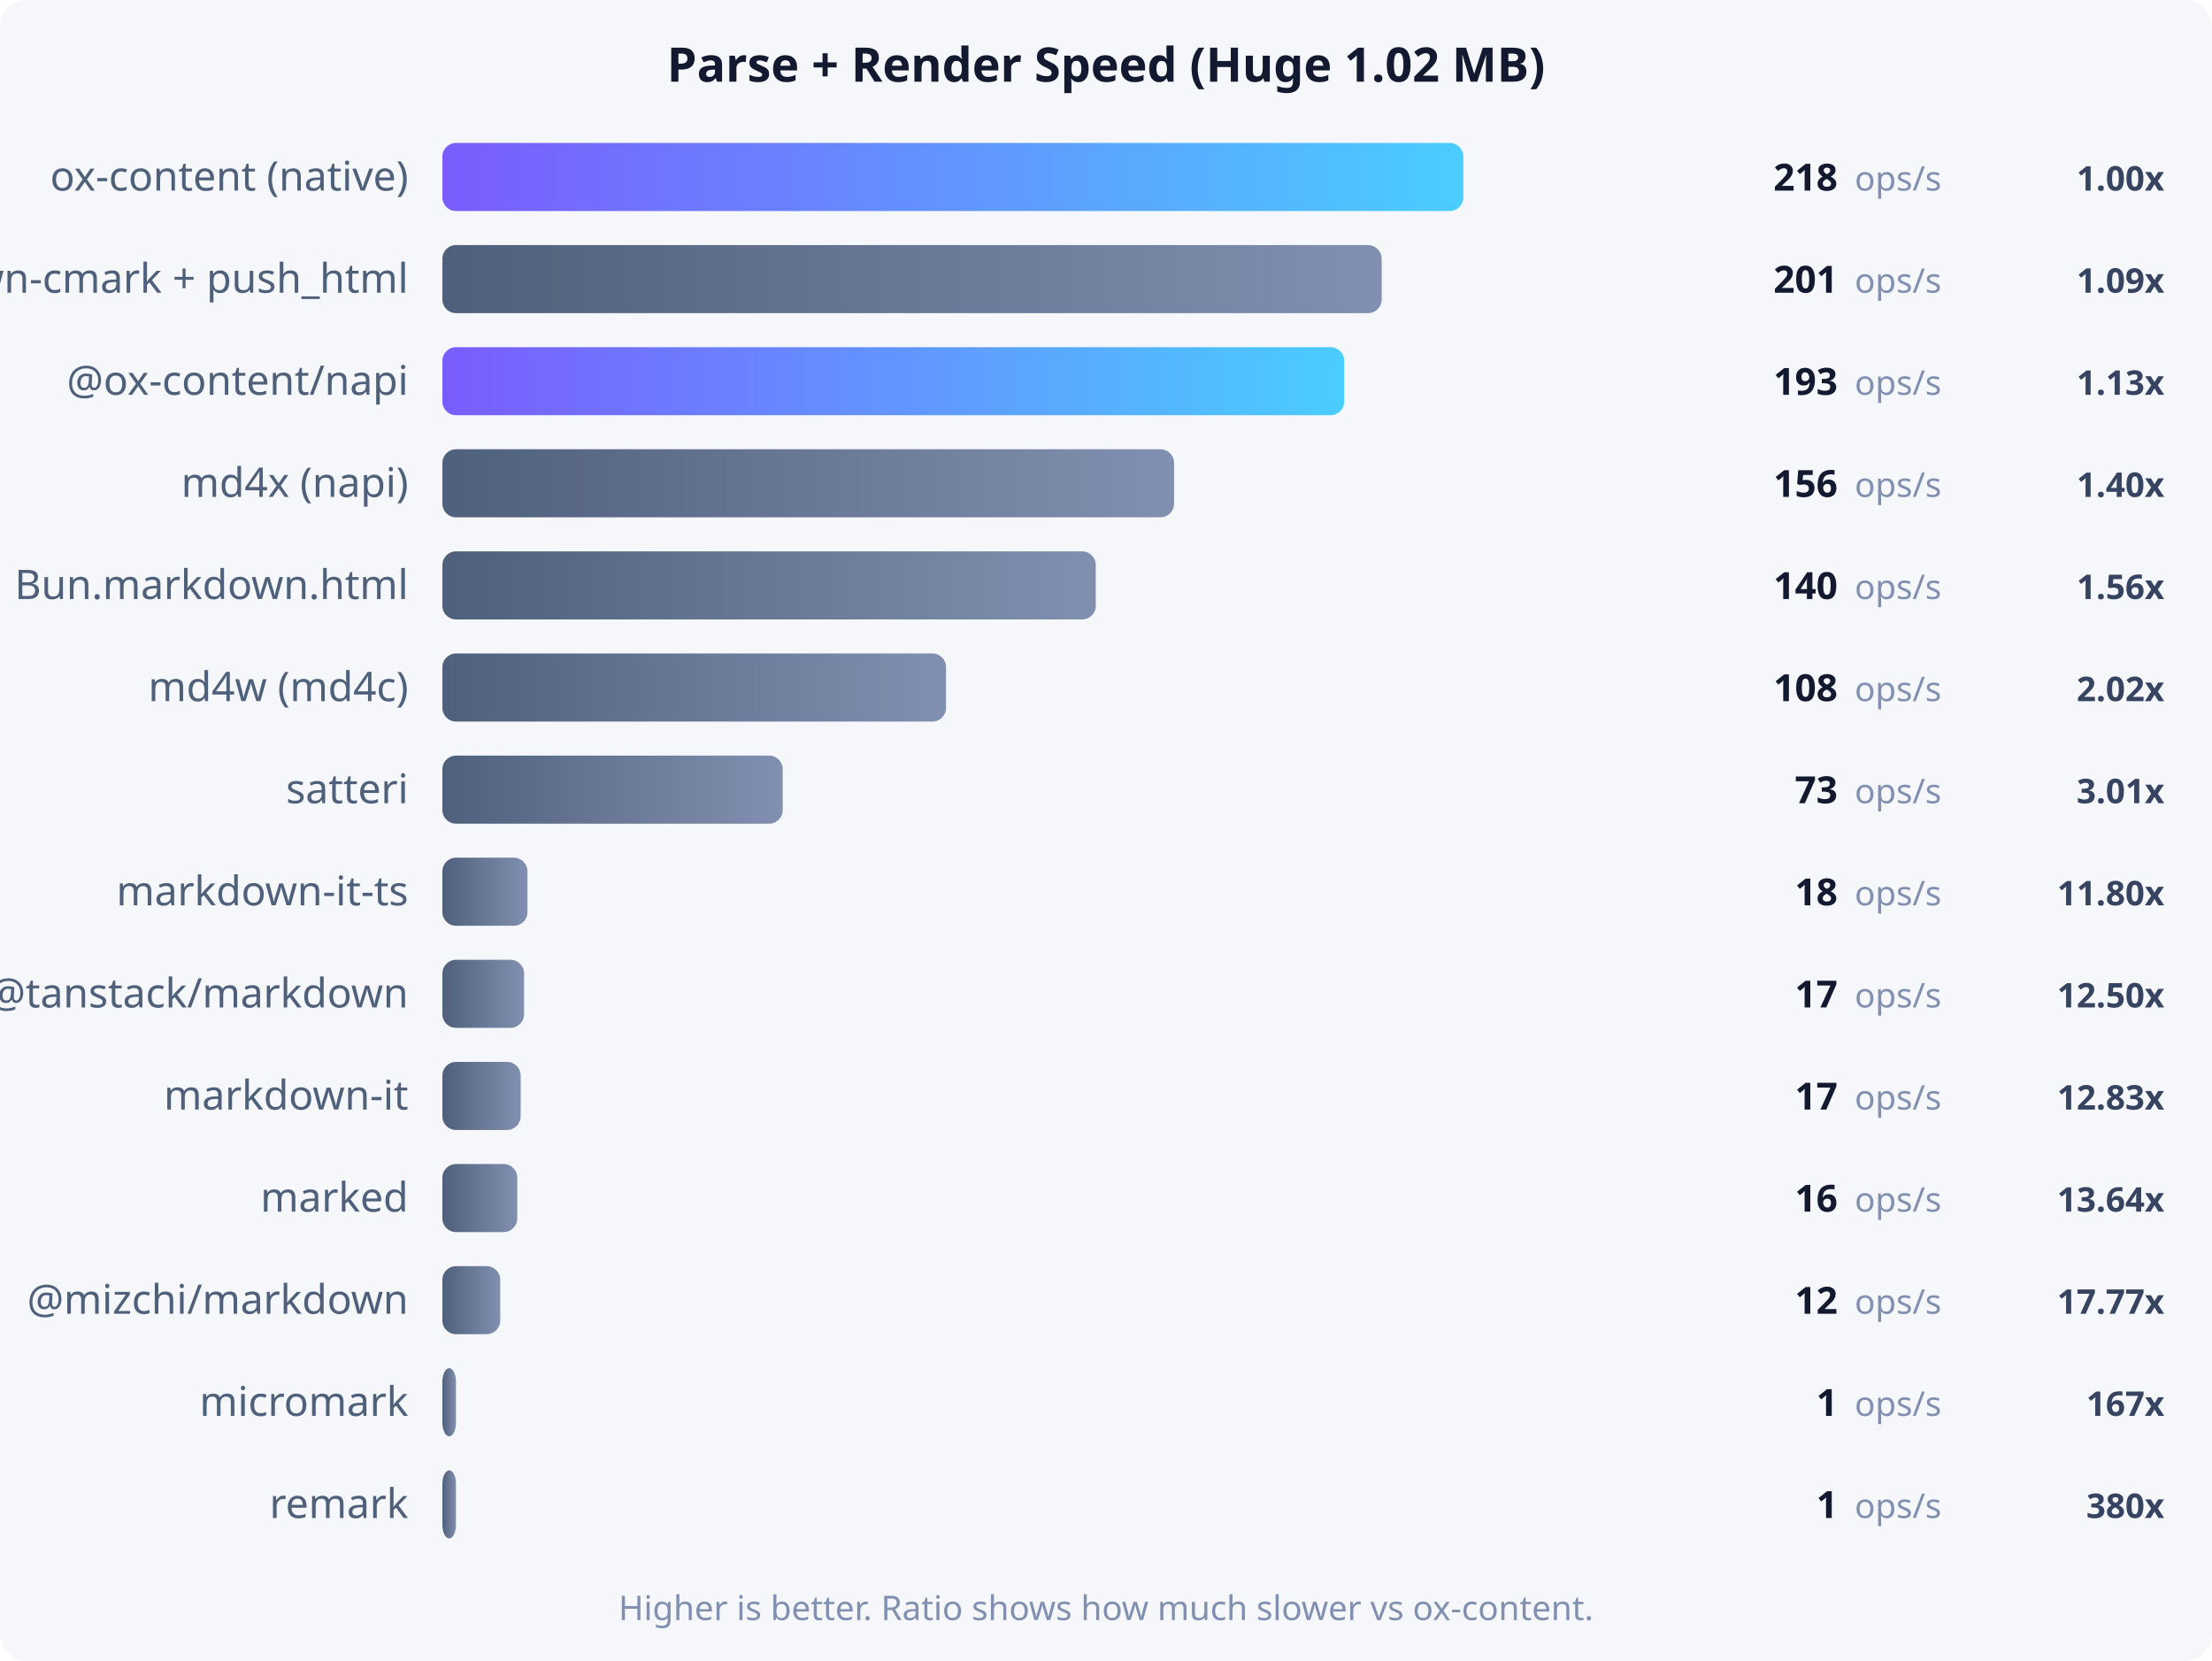
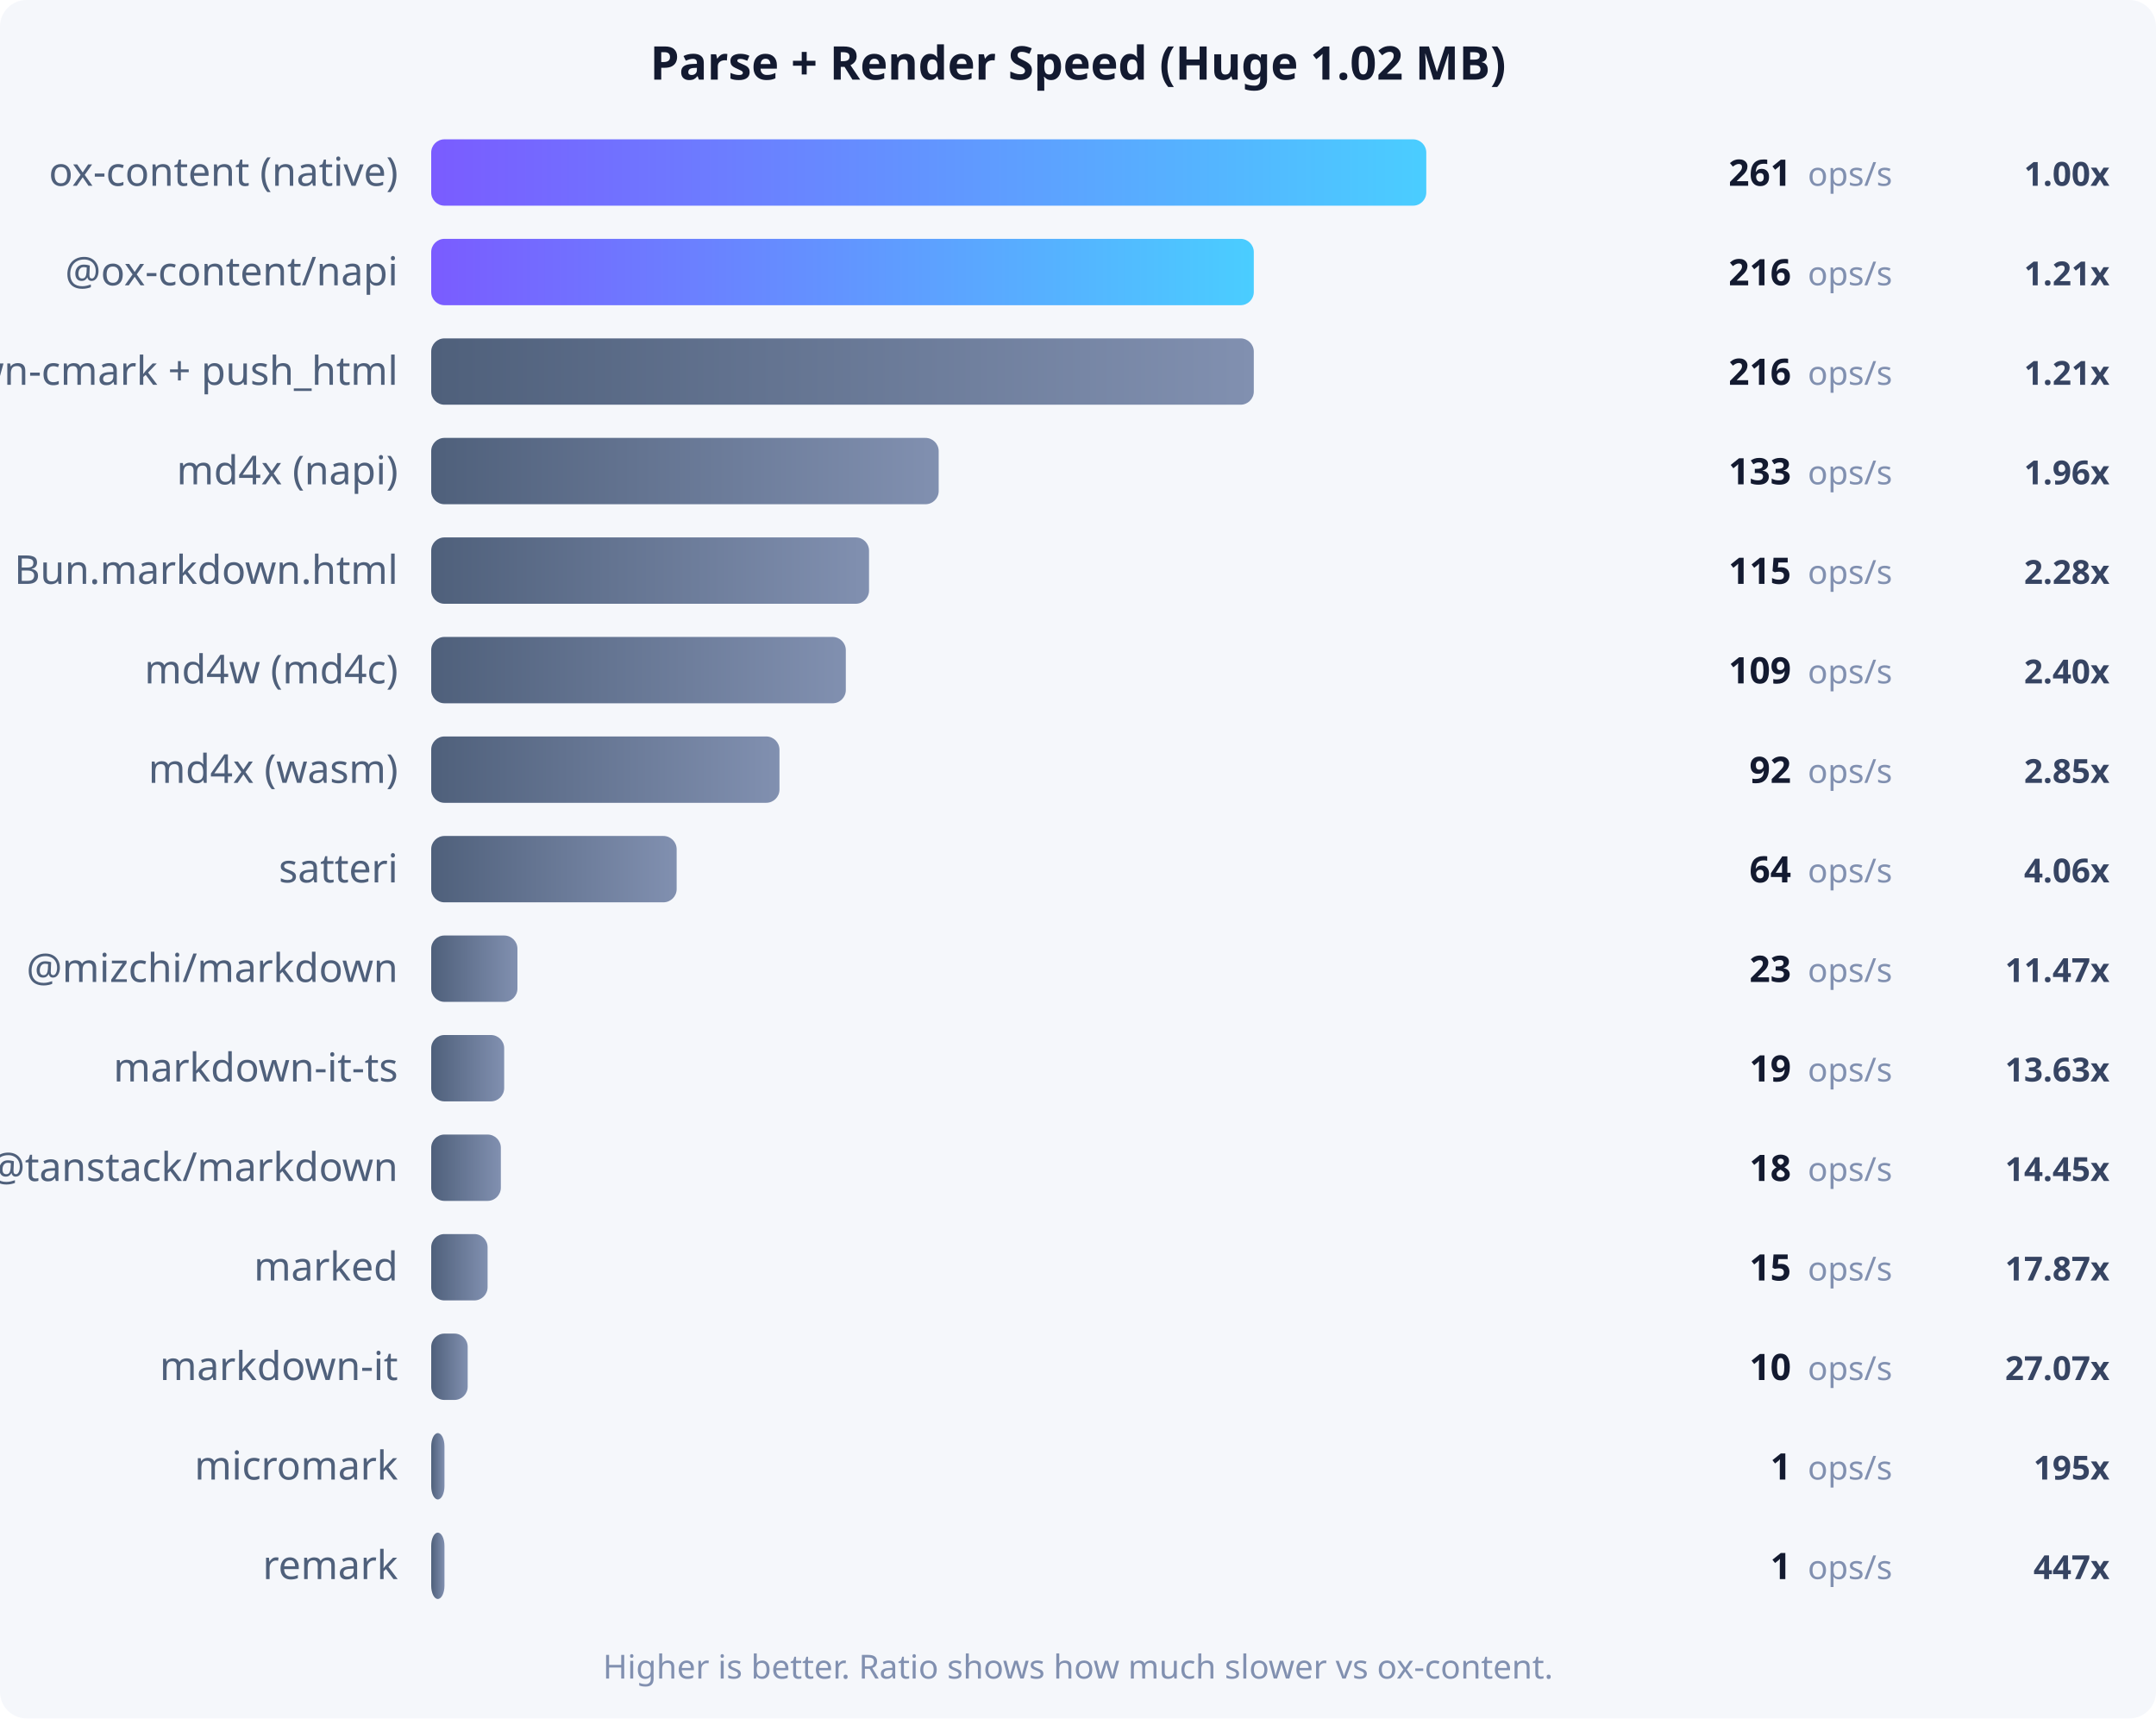
- <svg xmlns="http://www.w3.org/2000/svg" viewBox="0 0 650 488">
+ <svg xmlns="http://www.w3.org/2000/svg" viewBox="0 0 650 518">
  <defs>
    <linearGradient id="oxGrad" x1="0%" y1="0%" x2="100%" y2="0%">
      <stop offset="0%" style="stop-color:#7a5cff" />
      <stop offset="100%" style="stop-color:#4acdff" />
    </linearGradient>
    <linearGradient id="grayGrad" x1="0%" y1="0%" x2="100%" y2="0%">
      <stop offset="0%" style="stop-color:#4f607b" />
      <stop offset="100%" style="stop-color:#8190b0" />
    </linearGradient>
  </defs>
  <style>
    .title { font: bold 14px IBM Plex Sans, system-ui, sans-serif; fill: #131a30; }
    .label { font: 12px IBM Plex Sans, system-ui, sans-serif; fill: #4f607b; }
    .value { font: bold 11px IBM Plex Sans, system-ui, sans-serif; fill: #131a30; }
    .unit { font: 10px IBM Plex Sans, system-ui, sans-serif; fill: #8190b0; }
    .ratio { font: bold 10px IBM Plex Sans, system-ui, sans-serif; fill: #364462; }
  </style>
-   <rect width="650" height="488" fill="#f5f7fb" rx="8" />
+   <rect width="650" height="518" fill="#f5f7fb" rx="8" />
  <text x="325" y="24" text-anchor="middle" class="title">Parse + Render Speed (Huge 1.02 MB)</text>
  <text x="120" y="56" text-anchor="end" class="label">ox-content (native)</text>
  <rect x="130" y="42" width="300" height="20" rx="4" fill="url(#oxGrad)" />
-   <text x="540" y="56" text-anchor="end" class="value">218</text>
+   <text x="540" y="56" text-anchor="end" class="value">261</text>
  <text x="545" y="56" class="unit">ops/s</text>
  <text x="636" y="56" text-anchor="end" class="ratio">1.00x</text>
-   <text x="120" y="86" text-anchor="end" class="label">pulldown-cmark + push_html</text>
-   <rect x="130" y="72" width="276" height="20" rx="4" fill="url(#grayGrad)" />
-   <text x="540" y="86" text-anchor="end" class="value">201</text>
+   <text x="120" y="86" text-anchor="end" class="label">@ox-content/napi</text>
+   <rect x="130" y="72" width="248" height="20" rx="4" fill="url(#oxGrad)" />
+   <text x="540" y="86" text-anchor="end" class="value">216</text>
  <text x="545" y="86" class="unit">ops/s</text>
-   <text x="636" y="86" text-anchor="end" class="ratio">1.09x</text>
-   <text x="120" y="116" text-anchor="end" class="label">@ox-content/napi</text>
-   <rect x="130" y="102" width="265" height="20" rx="4" fill="url(#oxGrad)" />
-   <text x="540" y="116" text-anchor="end" class="value">193</text>
+   <text x="636" y="86" text-anchor="end" class="ratio">1.21x</text>
+   <text x="120" y="116" text-anchor="end" class="label">pulldown-cmark + push_html</text>
+   <rect x="130" y="102" width="248" height="20" rx="4" fill="url(#grayGrad)" />
+   <text x="540" y="116" text-anchor="end" class="value">216</text>
  <text x="545" y="116" class="unit">ops/s</text>
-   <text x="636" y="116" text-anchor="end" class="ratio">1.13x</text>
+   <text x="636" y="116" text-anchor="end" class="ratio">1.21x</text>
  <text x="120" y="146" text-anchor="end" class="label">md4x (napi)</text>
-   <rect x="130" y="132" width="215" height="20" rx="4" fill="url(#grayGrad)" />
-   <text x="540" y="146" text-anchor="end" class="value">156</text>
+   <rect x="130" y="132" width="153" height="20" rx="4" fill="url(#grayGrad)" />
+   <text x="540" y="146" text-anchor="end" class="value">133</text>
  <text x="545" y="146" class="unit">ops/s</text>
-   <text x="636" y="146" text-anchor="end" class="ratio">1.40x</text>
+   <text x="636" y="146" text-anchor="end" class="ratio">1.96x</text>
  <text x="120" y="176" text-anchor="end" class="label">Bun.markdown.html</text>
-   <rect x="130" y="162" width="192" height="20" rx="4" fill="url(#grayGrad)" />
-   <text x="540" y="176" text-anchor="end" class="value">140</text>
+   <rect x="130" y="162" width="132" height="20" rx="4" fill="url(#grayGrad)" />
+   <text x="540" y="176" text-anchor="end" class="value">115</text>
  <text x="545" y="176" class="unit">ops/s</text>
-   <text x="636" y="176" text-anchor="end" class="ratio">1.56x</text>
+   <text x="636" y="176" text-anchor="end" class="ratio">2.28x</text>
  <text x="120" y="206" text-anchor="end" class="label">md4w (md4c)</text>
-   <rect x="130" y="192" width="148" height="20" rx="4" fill="url(#grayGrad)" />
-   <text x="540" y="206" text-anchor="end" class="value">108</text>
+   <rect x="130" y="192" width="125" height="20" rx="4" fill="url(#grayGrad)" />
+   <text x="540" y="206" text-anchor="end" class="value">109</text>
  <text x="545" y="206" class="unit">ops/s</text>
-   <text x="636" y="206" text-anchor="end" class="ratio">2.02x</text>
-   <text x="120" y="236" text-anchor="end" class="label">satteri</text>
-   <rect x="130" y="222" width="100" height="20" rx="4" fill="url(#grayGrad)" />
-   <text x="540" y="236" text-anchor="end" class="value">73</text>
+   <text x="636" y="206" text-anchor="end" class="ratio">2.40x</text>
+   <text x="120" y="236" text-anchor="end" class="label">md4x (wasm)</text>
+   <rect x="130" y="222" width="105" height="20" rx="4" fill="url(#grayGrad)" />
+   <text x="540" y="236" text-anchor="end" class="value">92</text>
  <text x="545" y="236" class="unit">ops/s</text>
-   <text x="636" y="236" text-anchor="end" class="ratio">3.01x</text>
-   <text x="120" y="266" text-anchor="end" class="label">markdown-it-ts</text>
-   <rect x="130" y="252" width="25" height="20" rx="4" fill="url(#grayGrad)" />
-   <text x="540" y="266" text-anchor="end" class="value">18</text>
+   <text x="636" y="236" text-anchor="end" class="ratio">2.85x</text>
+   <text x="120" y="266" text-anchor="end" class="label">satteri</text>
+   <rect x="130" y="252" width="74" height="20" rx="4" fill="url(#grayGrad)" />
+   <text x="540" y="266" text-anchor="end" class="value">64</text>
  <text x="545" y="266" class="unit">ops/s</text>
-   <text x="636" y="266" text-anchor="end" class="ratio">11.80x</text>
-   <text x="120" y="296" text-anchor="end" class="label">@tanstack/markdown</text>
-   <rect x="130" y="282" width="24" height="20" rx="4" fill="url(#grayGrad)" />
-   <text x="540" y="296" text-anchor="end" class="value">17</text>
+   <text x="636" y="266" text-anchor="end" class="ratio">4.06x</text>
+   <text x="120" y="296" text-anchor="end" class="label">@mizchi/markdown</text>
+   <rect x="130" y="282" width="26" height="20" rx="4" fill="url(#grayGrad)" />
+   <text x="540" y="296" text-anchor="end" class="value">23</text>
  <text x="545" y="296" class="unit">ops/s</text>
-   <text x="636" y="296" text-anchor="end" class="ratio">12.50x</text>
-   <text x="120" y="326" text-anchor="end" class="label">markdown-it</text>
-   <rect x="130" y="312" width="23" height="20" rx="4" fill="url(#grayGrad)" />
-   <text x="540" y="326" text-anchor="end" class="value">17</text>
+   <text x="636" y="296" text-anchor="end" class="ratio">11.47x</text>
+   <text x="120" y="326" text-anchor="end" class="label">markdown-it-ts</text>
+   <rect x="130" y="312" width="22" height="20" rx="4" fill="url(#grayGrad)" />
+   <text x="540" y="326" text-anchor="end" class="value">19</text>
  <text x="545" y="326" class="unit">ops/s</text>
-   <text x="636" y="326" text-anchor="end" class="ratio">12.83x</text>
-   <text x="120" y="356" text-anchor="end" class="label">marked</text>
-   <rect x="130" y="342" width="22" height="20" rx="4" fill="url(#grayGrad)" />
-   <text x="540" y="356" text-anchor="end" class="value">16</text>
+   <text x="636" y="326" text-anchor="end" class="ratio">13.63x</text>
+   <text x="120" y="356" text-anchor="end" class="label">@tanstack/markdown</text>
+   <rect x="130" y="342" width="21" height="20" rx="4" fill="url(#grayGrad)" />
+   <text x="540" y="356" text-anchor="end" class="value">18</text>
  <text x="545" y="356" class="unit">ops/s</text>
-   <text x="636" y="356" text-anchor="end" class="ratio">13.64x</text>
-   <text x="120" y="386" text-anchor="end" class="label">@mizchi/markdown</text>
+   <text x="636" y="356" text-anchor="end" class="ratio">14.45x</text>
+   <text x="120" y="386" text-anchor="end" class="label">marked</text>
  <rect x="130" y="372" width="17" height="20" rx="4" fill="url(#grayGrad)" />
-   <text x="540" y="386" text-anchor="end" class="value">12</text>
+   <text x="540" y="386" text-anchor="end" class="value">15</text>
  <text x="545" y="386" class="unit">ops/s</text>
-   <text x="636" y="386" text-anchor="end" class="ratio">17.77x</text>
-   <text x="120" y="416" text-anchor="end" class="label">micromark</text>
-   <rect x="130" y="402" width="4" height="20" rx="4" fill="url(#grayGrad)" />
-   <text x="540" y="416" text-anchor="end" class="value">1</text>
+   <text x="636" y="386" text-anchor="end" class="ratio">17.87x</text>
+   <text x="120" y="416" text-anchor="end" class="label">markdown-it</text>
+   <rect x="130" y="402" width="11" height="20" rx="4" fill="url(#grayGrad)" />
+   <text x="540" y="416" text-anchor="end" class="value">10</text>
  <text x="545" y="416" class="unit">ops/s</text>
-   <text x="636" y="416" text-anchor="end" class="ratio">167x</text>
-   <text x="120" y="446" text-anchor="end" class="label">remark</text>
+   <text x="636" y="416" text-anchor="end" class="ratio">27.07x</text>
+   <text x="120" y="446" text-anchor="end" class="label">micromark</text>
  <rect x="130" y="432" width="4" height="20" rx="4" fill="url(#grayGrad)" />
  <text x="540" y="446" text-anchor="end" class="value">1</text>
  <text x="545" y="446" class="unit">ops/s</text>
-   <text x="636" y="446" text-anchor="end" class="ratio">380x</text>
-   <text x="325" y="476" text-anchor="middle" class="unit">Higher is better. Ratio shows how much slower vs ox-content.</text>
+   <text x="636" y="446" text-anchor="end" class="ratio">195x</text>
+   <text x="120" y="476" text-anchor="end" class="label">remark</text>
+   <rect x="130" y="462" width="4" height="20" rx="4" fill="url(#grayGrad)" />
+   <text x="540" y="476" text-anchor="end" class="value">1</text>
+   <text x="545" y="476" class="unit">ops/s</text>
+   <text x="636" y="476" text-anchor="end" class="ratio">447x</text>
+   <text x="325" y="506" text-anchor="middle" class="unit">Higher is better. Ratio shows how much slower vs ox-content.</text>
</svg>
